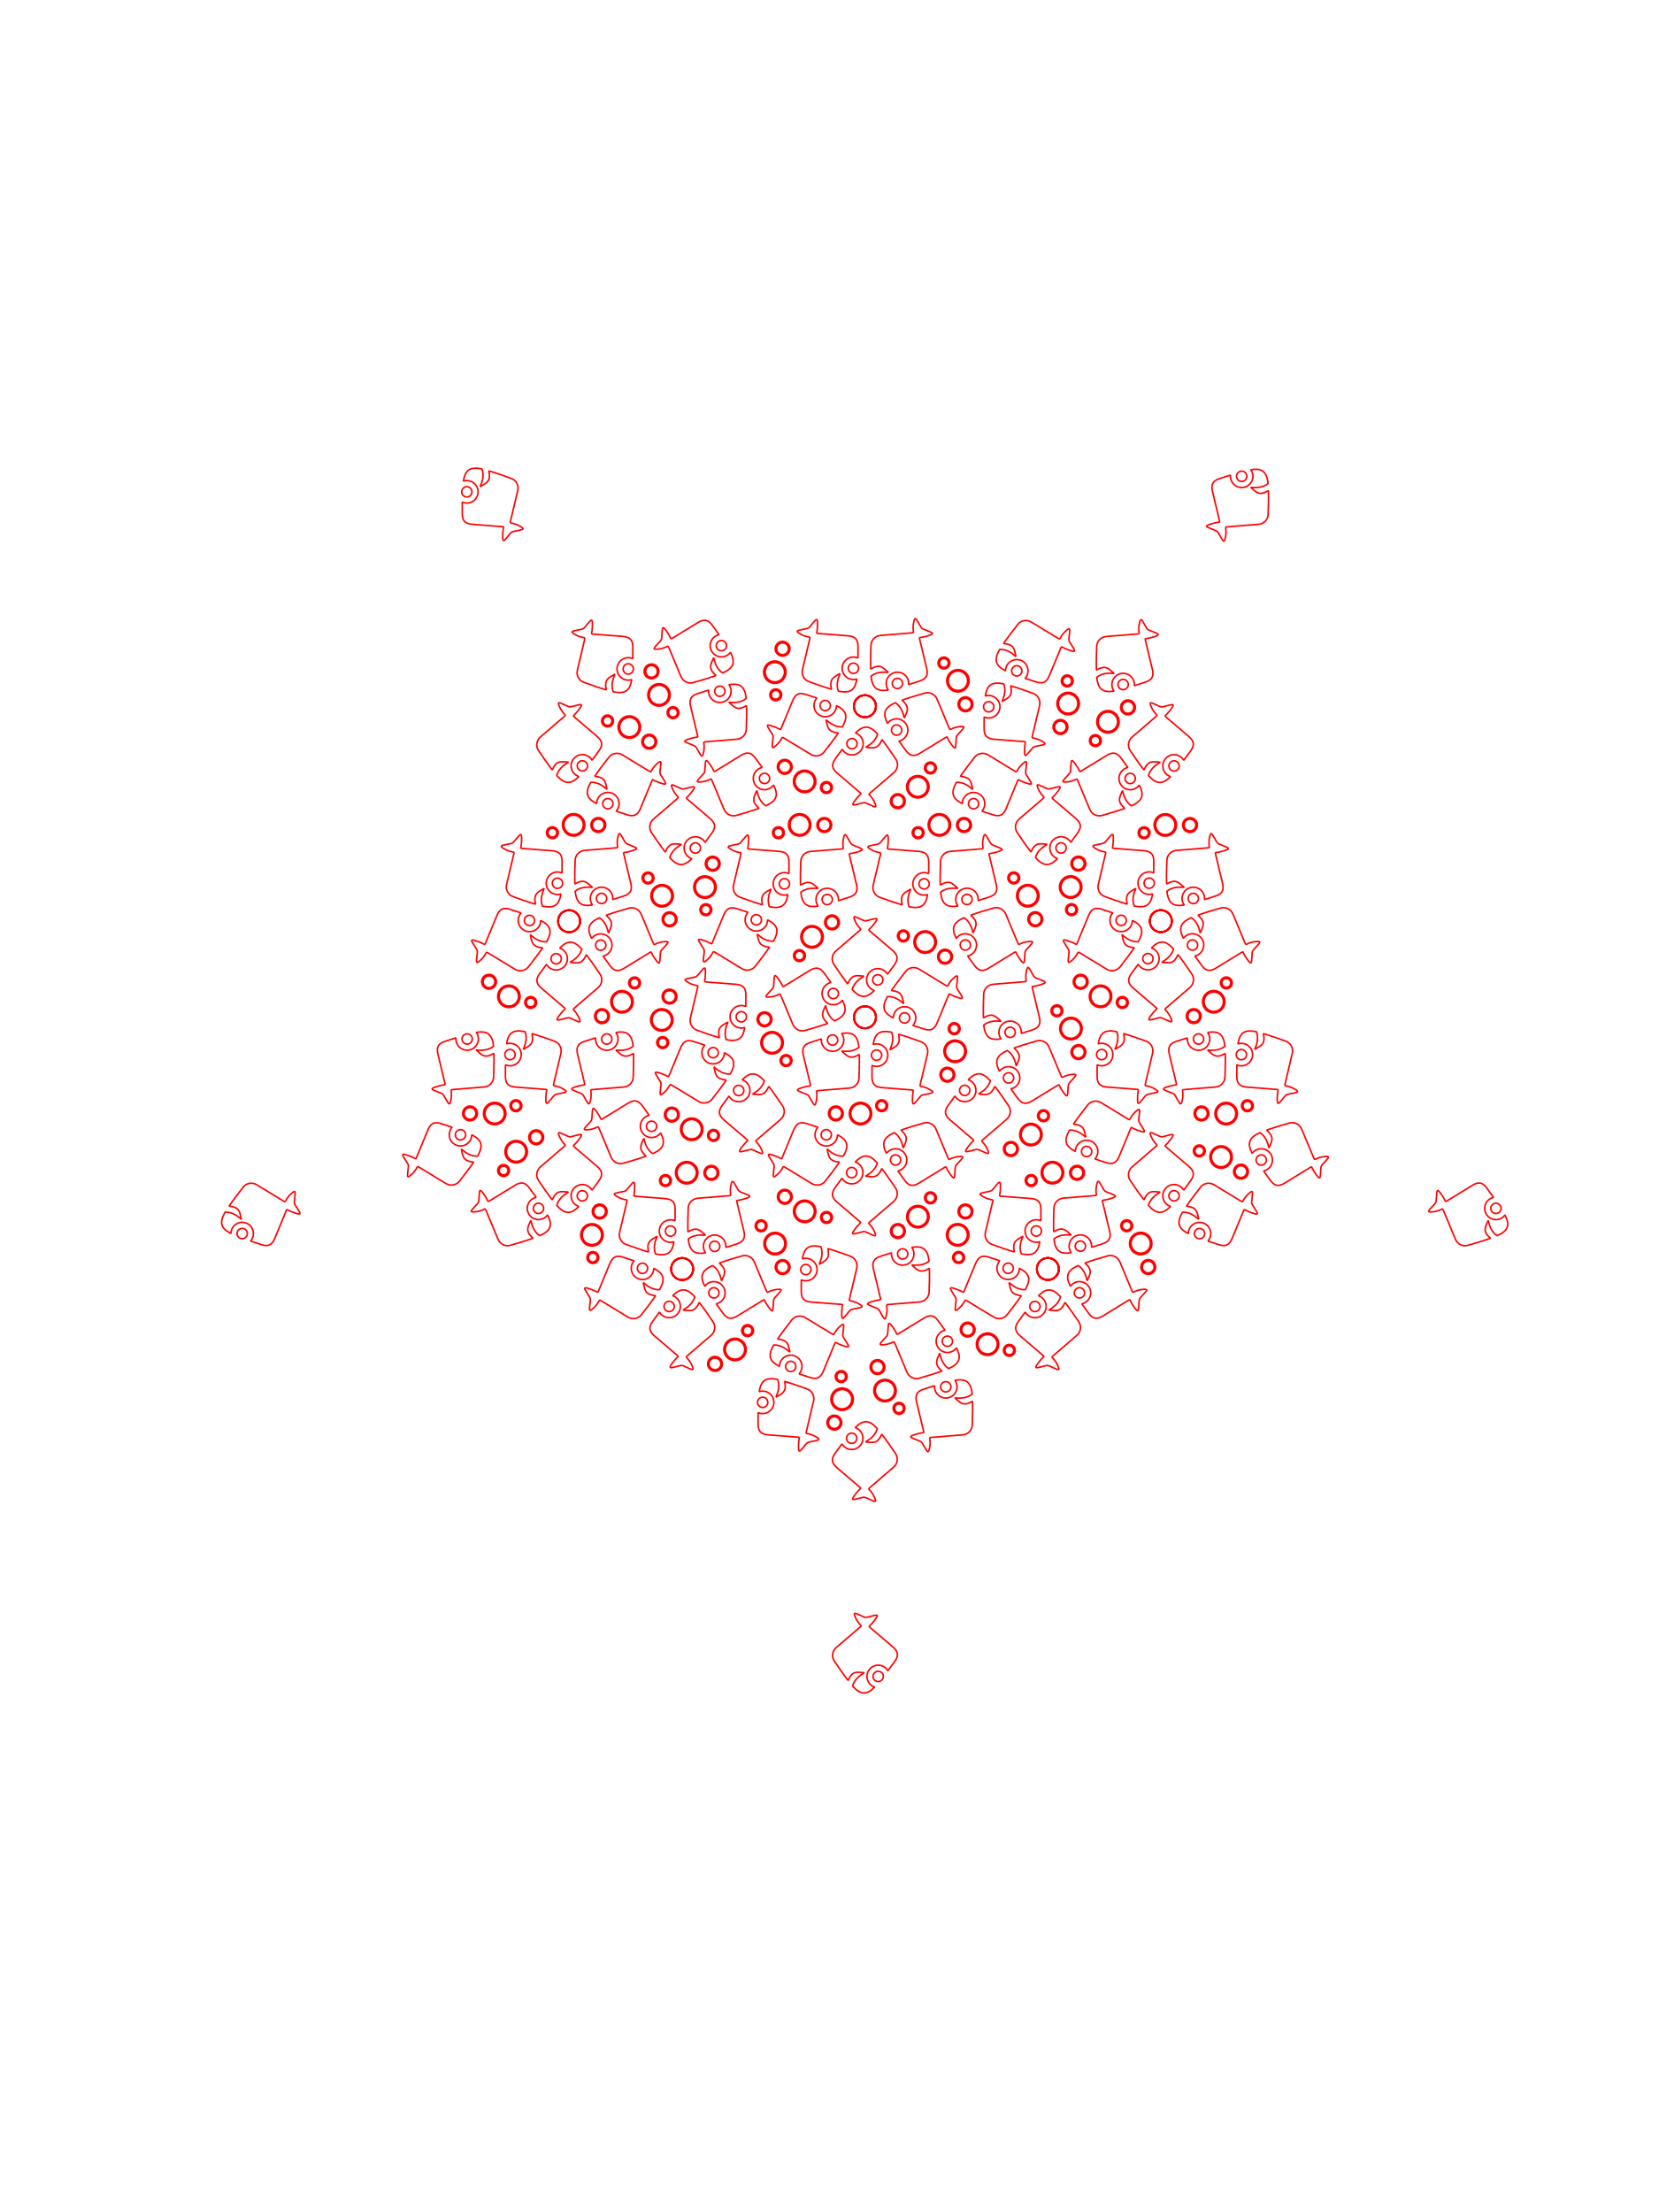
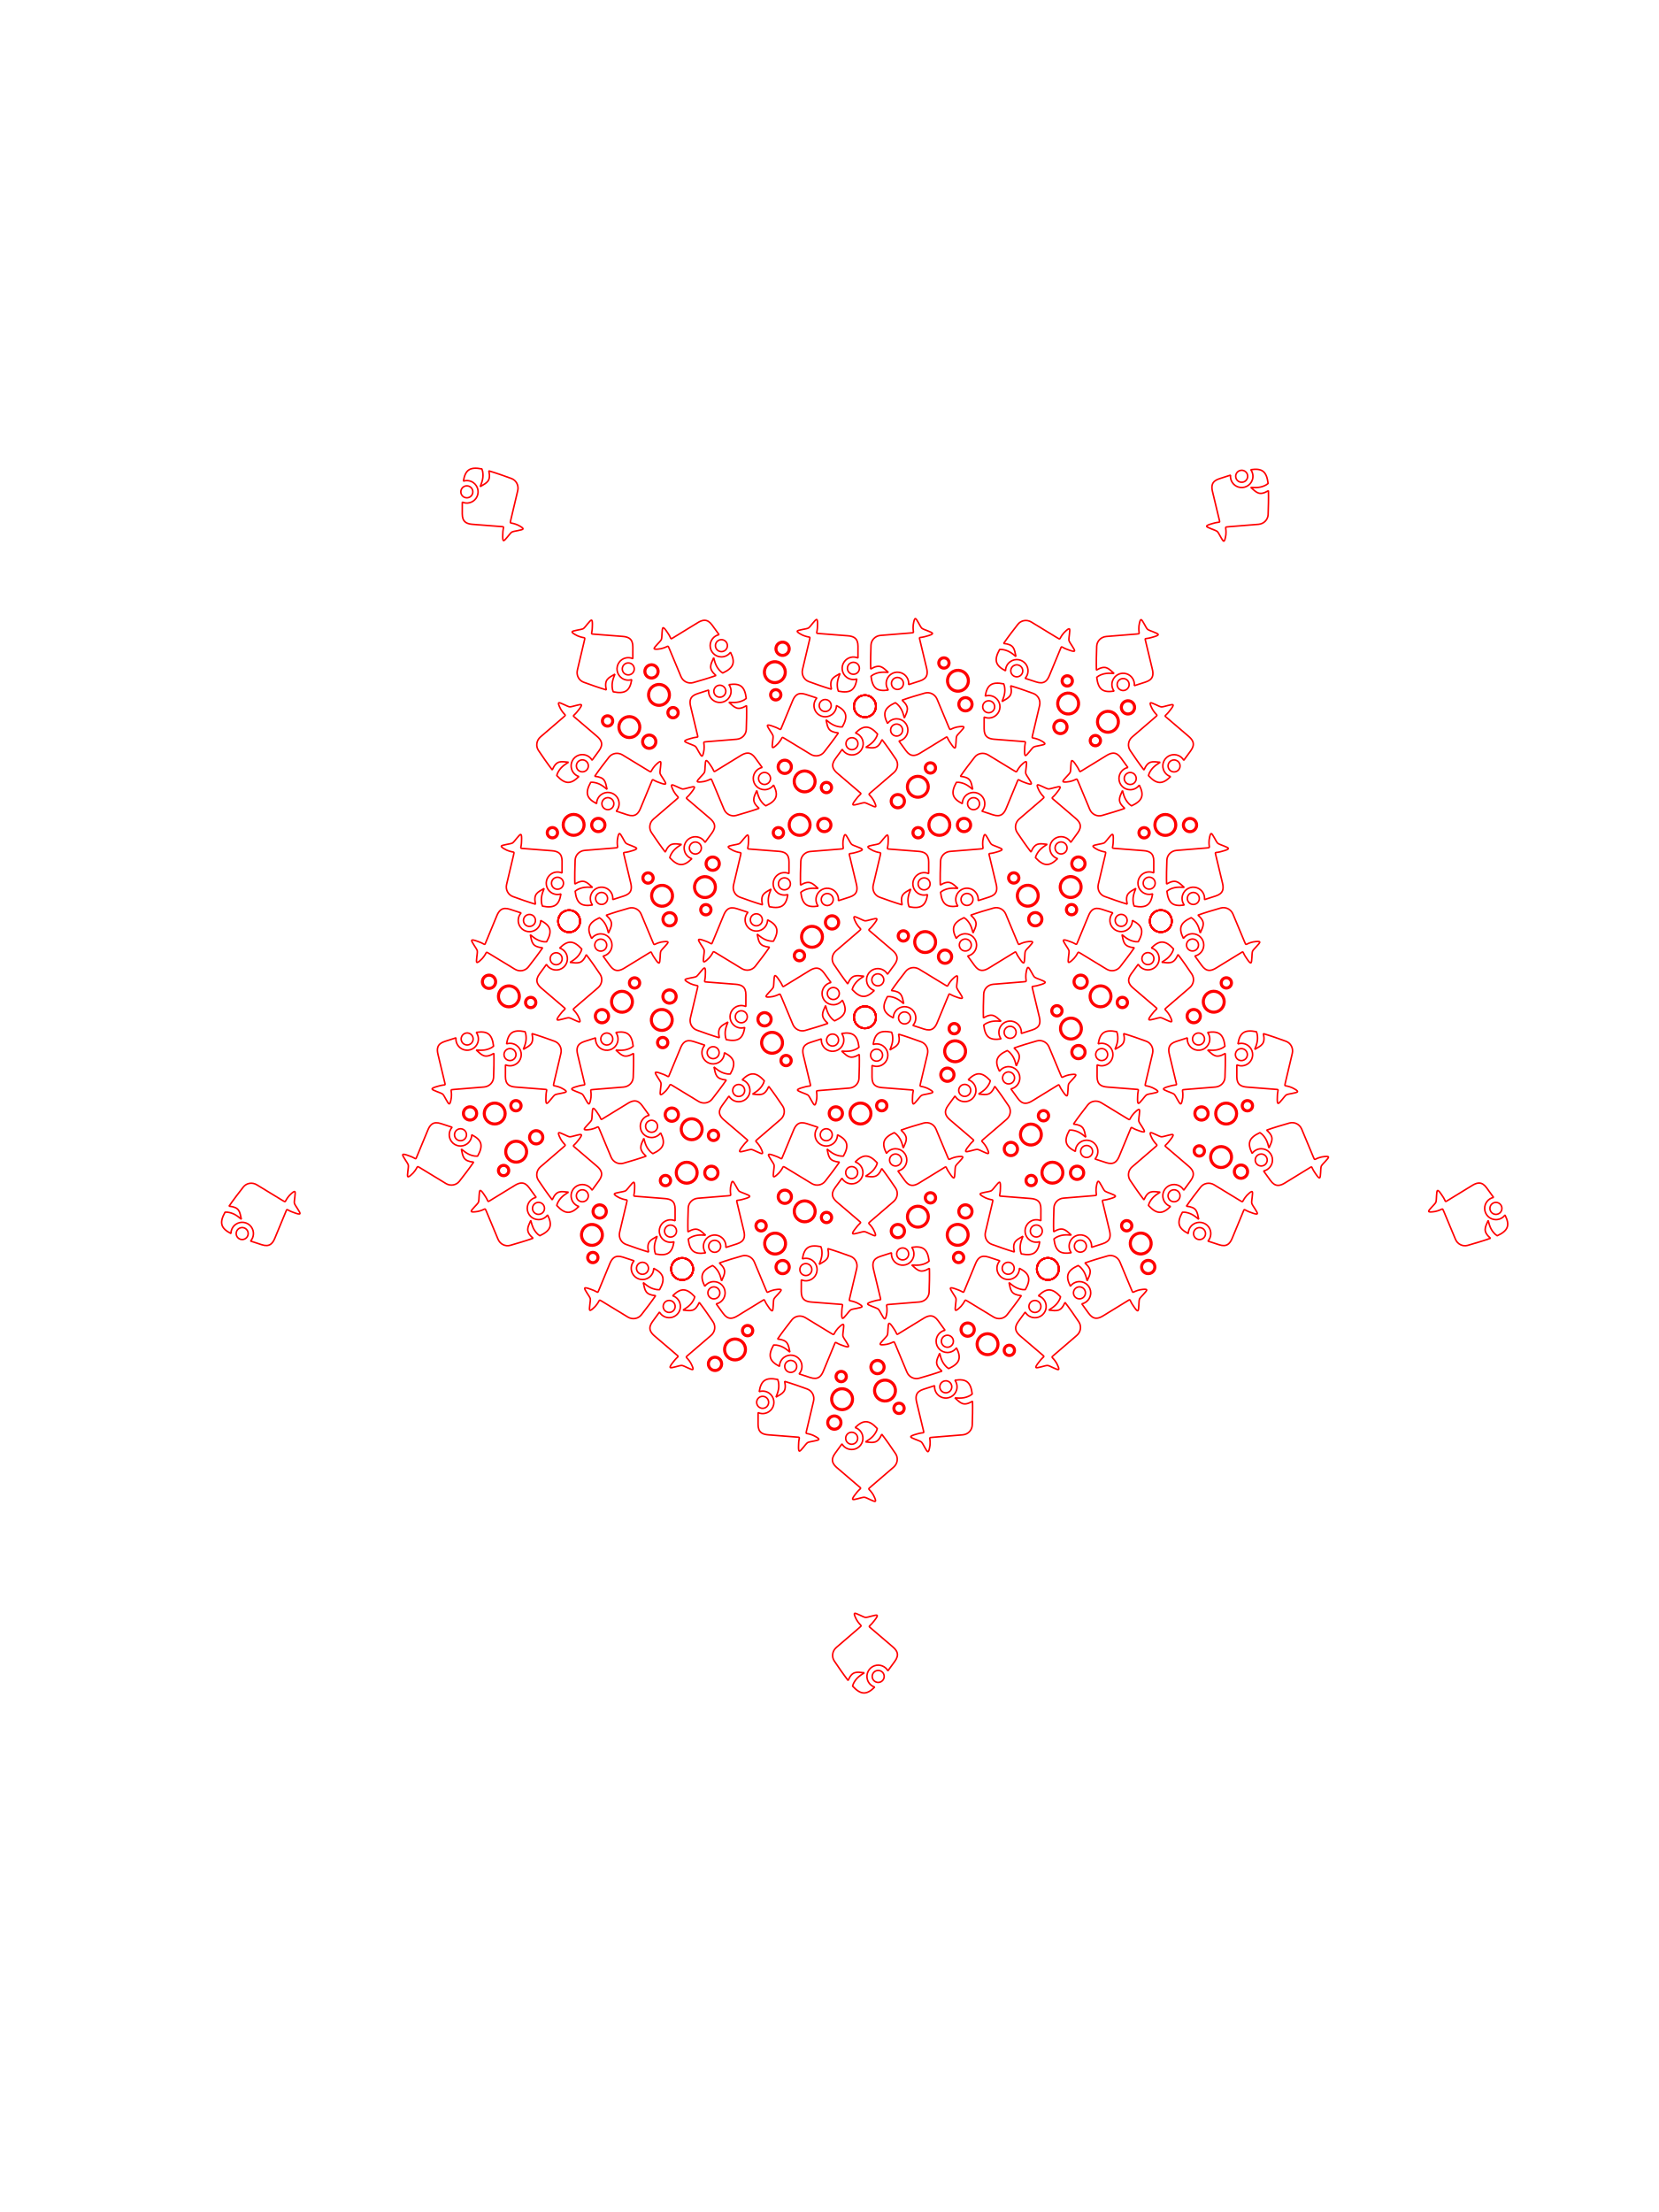
<svg xmlns="http://www.w3.org/2000/svg" xmlns:xlink="http://www.w3.org/1999/xlink" width="6in" height="8in" viewBox="0 0 540 720" id="svg4136" version="1.1">
  <defs id="defs4138" />
  <g id="layer1" transform="translate(0,-332.3622)" style="display:inline">
    <use x="0" y="0" xlink:href="#g11011" id="use11642" transform="matrix(0.309017,0.9510565,-0.9510565,0.309017,825.5575,190.6946)" width="100%" height="100%" style="opacity:1" />
    <use x="0" y="0" xlink:href="#g11011" id="use11644" transform="matrix(-0.809017,0.5877853,-0.5877853,-0.809017,899.3075,1034.774)" width="100%" height="100%" style="opacity:1" />
    <use x="0" y="0" xlink:href="#g11011" id="use11646" transform="matrix(-0.809017,-0.5877853,0.5877853,-0.809017,119.33,1365.75)" width="100%" height="100%" style="opacity:1" />
    <use x="0" y="0" xlink:href="#g11011" id="use11648" transform="matrix(0.309017,-0.9510565,0.9510565,0.309017,-436.4726,726.224)" width="100%" height="100%" style="opacity:1" />
    <g id="g11011" transform="matrix(1,0,0,-1,0,1340.991)" style="opacity:1">
      <g id="g10663-3-4-2" style="display:inline" transform="matrix(-0.809017,0.5877853,0.5877853,0.809017,-482.922,130.5575)">
-         <path style="display:inline;opacity:1;fill:none;fill-opacity:1;fill-rule:nonzero;stroke:#ff0000;stroke-width:0.5;stroke-linejoin:bevel;stroke-miterlimit:4;stroke-dasharray:none;stroke-opacity:1" d="m 199.449,737.389 c -0.286,0.88 -1.231,1.361 -2.11,1.075 -0.88,-0.286 -1.361,-1.231 -1.075,-2.11 0.286,-0.88 1.231,-1.361 2.111,-1.075 0.88,0.286 1.361,1.231 1.075,2.11 -0.286,0.88 -1.231,1.361 -2.11,1.075 -0.88,-0.286 -1.361,-1.231 -1.075,-2.11 0.286,-0.88 1.231,-1.361 2.111,-1.075 0.88,0.286 1.361,1.231 1.075,2.11 -0.286,0.88 -1.231,1.361 -2.11,1.075" id="path11163-4-0-0-8-7" />
-         <path style="color:#000000;font-style:normal;font-variant:normal;font-weight:normal;font-stretch:normal;font-size:medium;line-height:normal;font-family:sans-serif;text-indent:0;text-align:start;text-decoration:none;text-decoration-line:none;text-decoration-style:solid;text-decoration-color:#000000;letter-spacing:normal;word-spacing:normal;text-transform:none;direction:ltr;block-progression:tb;writing-mode:lr-tb;baseline-shift:baseline;text-anchor:start;white-space:normal;clip-rule:nonzero;display:inline;overflow:visible;visibility:visible;opacity:1;isolation:auto;mix-blend-mode:normal;color-interpolation:sRGB;color-interpolation-filters:linearRGB;solid-color:#000000;solid-opacity:1;fill:none;fill-opacity:1;fill-rule:evenodd;stroke:#ff0000;stroke-width:0.5;stroke-linecap:butt;stroke-linejoin:bevel;stroke-miterlimit:4;stroke-dasharray:none;stroke-dashoffset:0;stroke-opacity:1;color-rendering:auto;image-rendering:auto;shape-rendering:auto;text-rendering:auto;enable-background:accumulate" d="m 198.226,721.716 c -1.294,1.63 -3.464,4.488 -4.649,6.241 3.424,0.342 3.465,1.742 4.006,4.257 -1.492,-1.257 -2.623,-2.035 -4.486,-2.291 l -0.816,-0.01 c -1.95,3.474 -1.361,5.263 1.917,6.948 0.002,-1.169 0.561,-2.267 1.506,-2.955 1.637,-1.188 3.928,-0.825 5.116,0.812 1.011,1.397 0.912,3.31 -0.24,4.595 l 3.614,1.184 c 1.256,0.411 2.169,0.35 2.876,-0.122 l 1.2e-4,1.7e-4 c 0.101,-0.067 0.198,-0.143 0.292,-0.226 0.447,-0.403 0.805,-0.995 1.12,-1.755 l 3.497,-8.446 c 0.621,-1.5 0.093,-0.79 2.558,0.042 1.363,0.518 1.946,0.627 2.101,0.42 0.277,-0.37 -1.618,-2.675 -1.791,-3.397 -0.173,-0.721 0.523,-3.552 0.133,-3.79 -0.225,-0.137 -0.71,0.193 -1.757,1.249 -1.779,2.036 -0.897,2.444 -2.248,1.621 l -8.365,-5.093 c -1.516,-0.923 -3.373,-0.554 -4.382,0.717 -1.294,1.63 -3.464,4.488 -4.649,6.241 3.424,0.342 3.465,1.742 4.006,4.257 -1.492,-1.257 -2.623,-2.035 -4.486,-2.291 l -0.816,-0.01 c -1.95,3.474 -1.361,5.263 1.917,6.948 0.002,-1.169 0.561,-2.267 1.506,-2.955 1.637,-1.188 3.928,-0.825 5.116,0.812 1.011,1.397 0.912,3.31 -0.24,4.595 l 3.614,1.184" id="path6334-4" />
+         <path style="color:#000000;font-style:normal;font-variant:normal;font-weight:normal;font-stretch:normal;font-size:medium;line-height:normal;font-family:sans-serif;text-indent:0;text-align:start;text-decoration:none;text-decoration-line:none;text-decoration-style:solid;text-decoration-color:#000000;letter-spacing:normal;word-spacing:normal;text-transform:none;direction:ltr;block-progression:tb;writing-mode:lr-tb;baseline-shift:baseline;text-anchor:start;white-space:normal;clip-rule:nonzero;display:inline;overflow:visible;visibility:visible;opacity:1;isolation:auto;mix-blend-mode:normal;color-interpolation:sRGB;color-interpolation-filters:linearRGB;solid-color:#000000;solid-opacity:1;fill:none;fill-opacity:1;fill-rule:evenodd;stroke:#ff0000;stroke-width:0.5;stroke-linecap:butt;stroke-linejoin:bevel;stroke-miterlimit:4;stroke-dasharray:none;stroke-dashoffset:0;stroke-opacity:1;color-rendering:auto;image-rendering:auto;shape-rendering:auto;text-rendering:auto;enable-background:accumulate" d="m 198.226,721.716 c -1.294,1.63 -3.464,4.488 -4.649,6.241 3.424,0.342 3.465,1.743 4.006,4.257 -1.492,-1.257 -2.623,-2.035 -4.486,-2.291 l -0.816,-0.01 c -1.95,3.474 -1.361,5.263 1.917,6.948 0.002,-1.169 0.561,-2.267 1.506,-2.955 1.637,-1.188 3.928,-0.825 5.116,0.812 1.011,1.397 0.912,3.31 -0.24,4.595 l 3.614,1.183 c 1.256,0.411 2.169,0.349 2.876,-0.122 l 1.2e-4,2e-4 c 0.101,-0.067 0.198,-0.143 0.292,-0.227 0.447,-0.403 0.805,-0.995 1.12,-1.755 l 3.497,-8.446 c 0.621,-1.5 0.093,-0.79 2.558,0.042 1.363,0.518 1.946,0.627 2.101,0.42 0.277,-0.37 -1.618,-2.675 -1.791,-3.397 -0.173,-0.721 0.523,-3.552 0.133,-3.79 -0.225,-0.137 -0.71,0.193 -1.757,1.249 -1.779,2.036 -0.897,2.444 -2.248,1.621 l -8.365,-5.093 c -1.516,-0.923 -3.373,-0.555 -4.382,0.717 -1.294,1.63 -3.464,4.488 -4.649,6.241 3.424,0.342 3.465,1.742 4.006,4.257 -1.492,-1.257 -2.623,-2.035 -4.486,-2.291 l -0.816,-0.01 c -1.95,3.474 -1.361,5.263 1.917,6.948 0.002,-1.169 0.561,-2.267 1.506,-2.955 1.637,-1.188 3.928,-0.825 5.116,0.812 1.011,1.397 0.912,3.31 -0.24,4.595 l 3.615,1.184 c 1.256,0.412 2.169,0.35 2.876,-0.122 l 1.1e-4,2e-4 c 0.098,-0.071 0.198,-0.143 0.292,-0.227 0.447,-0.403 0.805,-0.995 1.12,-1.755 l 3.497,-8.446 c 0.621,-1.5 0.093,-0.79 2.558,0.042 1.363,0.518 1.946,0.627 2.101,0.42 0.277,-0.371 -1.618,-2.675 -1.791,-3.397 -0.173,-0.721 0.523,-3.552 0.133,-3.79 -0.225,-0.137 -0.71,0.193 -1.757,1.249 -1.779,2.036 -0.897,2.444 -2.248,1.621 l -8.365,-5.093 c -1.516,-0.923 -3.373,-0.554 -4.382,0.717 -1.294,1.63 -3.464,4.488 -4.649,6.241 3.424,0.342 3.465,1.742 4.006,4.257 -1.492,-1.257 -2.623,-2.035 -4.486,-2.291 l -0.816,-0.01 c -1.95,3.474 -1.361,5.263 1.917,6.948 0.002,-1.169 0.561,-2.267 1.506,-2.955 1.637,-1.188 3.928,-0.825 5.116,0.812 1.011,1.397 0.912,3.31 -0.24,4.595 l 3.614,1.183" id="path25523" />
+         <path id="path6334-4-0-3" style="color:#000000;font-style:normal;font-variant:normal;font-weight:normal;font-stretch:normal;font-size:medium;line-height:normal;font-family:sans-serif;text-indent:0;text-align:start;text-decoration:none;text-decoration-line:none;text-decoration-style:solid;text-decoration-color:#000000;letter-spacing:normal;word-spacing:normal;text-transform:none;direction:ltr;block-progression:tb;writing-mode:lr-tb;baseline-shift:baseline;text-anchor:start;white-space:normal;clip-rule:nonzero;display:inline;overflow:visible;visibility:visible;opacity:1;isolation:auto;mix-blend-mode:normal;color-interpolation:sRGB;color-interpolation-filters:linearRGB;solid-color:#000000;solid-opacity:1;fill:none;fill-opacity:1;fill-rule:evenodd;stroke:#ff0000;stroke-width:0.5;stroke-linecap:butt;stroke-linejoin:bevel;stroke-miterlimit:4;stroke-dasharray:none;stroke-dashoffset:0;stroke-opacity:1;color-rendering:auto;image-rendering:auto;shape-rendering:auto;text-rendering:auto;enable-background:accumulate" d="m 199.711,737.474 c -0.333,1.025 -1.433,1.585 -2.458,1.252 -1.025,-0.333 -1.585,-1.434 -1.252,-2.458 0.333,-1.025 1.433,-1.585 2.458,-1.252 1.025,0.333 1.585,1.433 1.252,2.458 -0.333,1.025 -1.433,1.585 -2.458,1.252 -1.025,-0.333 -1.585,-1.434 -1.252,-2.458 0.333,-1.025 1.433,-1.585 2.458,-1.252 1.025,0.333 1.585,1.433 1.252,2.458 -0.333,1.025 -1.433,1.585 -2.458,1.252 -1.025,-0.333 -1.585,-1.433 -1.252,-2.458 0.333,-1.025 1.433,-1.585 2.458,-1.252 1.025,0.333 1.585,1.433 1.252,2.458 -0.333,1.025 -1.433,1.585 -2.458,1.252" />
      </g>
      <g id="g10524-2-1-4-6" style="display:inline;stroke-linejoin:bevel;opacity:1" transform="matrix(-0.809017,0.5877853,-0.5877853,-0.809017,389.2963,1307.158)">
        <path id="path11163-4-0-0-8" style="display:inline;opacity:1;fill:none;fill-opacity:1;fill-rule:nonzero;stroke:#ff0000;stroke-width:1;stroke-linejoin:bevel;stroke-miterlimit:4;stroke-dasharray:none;stroke-opacity:1" d="m 229.934,723.894 c -0.286,-0.88 -1.231,-1.361 -2.11,-1.075 -0.88,0.286 -1.361,1.231 -1.075,2.11 0.286,0.88 1.231,1.361 2.11,1.075 0.88,-0.286 1.361,-1.231 1.075,-2.11 -0.286,-0.88 -1.231,-1.361 -2.11,-1.075 -0.88,0.286 -1.361,1.231 -1.075,2.11 0.286,0.88 1.231,1.361 2.11,1.075 0.88,-0.286 1.361,-1.231 1.075,-2.11 -0.286,-0.88 -1.231,-1.361 -2.11,-1.075" />
        <path id="path11163-4-0-0-8-6" style="display:inline;opacity:1;fill:none;fill-opacity:1;fill-rule:nonzero;stroke:#ff0000;stroke-width:1;stroke-linejoin:bevel;stroke-miterlimit:4;stroke-dasharray:none;stroke-opacity:1" d="m 231.871,715.996 c -0.581,-1.788 -2.501,-2.766 -4.288,-2.185 -1.788,0.581 -2.766,2.501 -2.185,4.288 0.581,1.788 2.501,2.766 4.288,2.185 1.788,-0.581 2.766,-2.501 2.185,-4.288 -0.581,-1.788 -2.501,-2.766 -4.288,-2.185 -1.788,0.581 -2.766,2.501 -2.185,4.288 0.581,1.788 2.501,2.766 4.288,2.185 1.788,-0.581 2.766,-2.501 2.185,-4.288 -0.581,-1.788 -2.501,-2.766 -4.288,-2.185" />
        <path id="path11163-4-0-0-8-6-8" style="display:inline;opacity:1;fill:none;fill-opacity:1;fill-rule:nonzero;stroke:#ff0000;stroke-width:1;stroke-linejoin:bevel;stroke-miterlimit:4;stroke-dasharray:none;stroke-opacity:1" d="m 228.167,708.758 c -0.368,-1.133 -1.585,-1.752 -2.717,-1.384 -1.133,0.368 -1.752,1.585 -1.384,2.717 0.368,1.133 1.585,1.752 2.717,1.384 1.133,-0.368 1.752,-1.585 1.384,-2.717 -0.368,-1.133 -1.584,-1.752 -2.717,-1.384 -1.133,0.368 -1.752,1.585 -1.384,2.717 0.368,1.133 1.584,1.752 2.717,1.384 1.133,-0.368 1.752,-1.584 1.384,-2.717 -0.368,-1.133 -1.585,-1.752 -2.717,-1.384" />
      </g>
      <use height="100%" width="100%" transform="translate(481.4505,-157.7418)" id="use10956" xlink:href="#g10524-2-1-4-6" y="0" x="0" />
      <use height="100%" width="100%" transform="matrix(0.809017,0.5877853,-0.5877853,0.809017,911.4783,150.5934)" id="use10973" xlink:href="#g10663-3-4-2" y="0" x="0" />
      <use height="100%" width="100%" transform="matrix(0.809017,-0.5877853,0.5877853,0.809017,-70.38554,-84.415)" id="use10975" xlink:href="#g10663-3-4-2" y="0" x="0" />
      <use height="100%" width="100%" transform="matrix(-0.309017,-0.9510565,0.9510565,-0.309017,-597.3249,776.7388)" id="use10977" xlink:href="#g10663-3-4-2" y="0" x="0" />
      <use height="100%" width="100%" transform="matrix(0.809017,0.5877853,-0.5877853,0.809017,897.4271,107.3487)" id="use10987" xlink:href="#g10524-2-1-4-6" y="0" x="0" />
      <use height="100%" width="100%" transform="matrix(0.809017,0.5877853,-0.5877853,0.809017,911.4782,150.5935)" id="use10989" xlink:href="#g10524-2-1-4-6" y="0" x="0" />
      <use height="100%" width="100%" transform="matrix(0.309017,-0.9510565,0.9510565,0.309017,-510.5417,272.5045)" id="use10991" xlink:href="#g10663-3-4-2" y="0" x="0" />
      <use height="100%" width="100%" transform="matrix(-0.309017,-0.9510565,0.9510565,-0.309017,-670.8795,776.7403)" id="use10993" xlink:href="#g10524-2-1-4-6" y="0" x="0" />
      <use height="100%" width="100%" transform="matrix(-1,0,0,-1,-14.68716,1543.998)" id="use10995" xlink:href="#g10524-2-1-4-6" y="0" x="0" />
      <use height="100%" width="100%" transform="matrix(-0.309017,0.9510565,-0.9510565,-0.309017,917.8246,1157.032)" id="use11007" xlink:href="#g10524-2-1-4-6" y="0" x="0" />
      <use height="100%" width="100%" transform="matrix(0.809017,-0.5877853,0.5877853,0.809017,-143.9523,-84.41934)" id="use11009" xlink:href="#g10524-2-1-4-6" y="0" x="0" />
      <use x="0" y="0" xlink:href="#g10663-3-4-2" id="use11696" transform="matrix(0.309017,0.9510565,-0.9510565,0.309017,1064.094,609.528)" width="100%" height="100%" />
      <use x="0" y="0" xlink:href="#g10663-3-4-2" id="use11698" transform="matrix(0.309017,-0.9510565,0.9510565,0.309017,-547.3238,299.2473)" width="100%" height="100%" />
      <use x="0" y="0" xlink:href="#g10663-3-4-2" id="use11702" transform="matrix(0.309017,0.9510565,-0.9510565,0.309017,1018.646,609.5436)" width="100%" height="100%" />
      <use x="0" y="0" xlink:href="#g10663-3-4-2" id="use11706" transform="matrix(-0.809017,-0.5877853,0.5877853,-0.809017,-467.4281,1305.678)" width="100%" height="100%" />
      <use x="0" y="0" xlink:href="#g10663-3-4-2" id="use11720" transform="matrix(-0.809017,0.5877853,-0.5877853,-0.809017,491.7172,1470.725)" width="100%" height="100%" />
      <use x="0" y="0" xlink:href="#g10524-2-1-4-6" id="use11722" transform="matrix(0.309017,-0.9510565,0.9510565,0.309017,-547.3256,299.2462)" width="100%" height="100%" />
      <use x="0" y="0" xlink:href="#g10524-2-1-4-6" id="use11724" transform="matrix(0.309017,0.9510565,-0.9510565,0.309017,1100.885,722.757)" width="100%" height="100%" />
      <use x="0" y="0" xlink:href="#g10663-3-4-2" id="use11726" transform="matrix(0.809017,-0.5877853,0.5877853,0.809017,-121.2112,-14.45726)" width="100%" height="100%" />
      <use x="0" y="0" xlink:href="#g10663-3-4-2" id="use11830" transform="matrix(-0.809017,0.5877853,-0.5877853,-0.809017,477.6677,1653.897)" width="100%" height="100%" style="opacity:1" />
      <use x="0" y="0" xlink:href="#g10663-3-4-2-5" id="use17548" transform="translate(491.6665,-70.54585)" width="100%" height="100%" />
      <use x="0" y="0" xlink:href="#g10663-3-4-2-5" id="use17562" transform="matrix(0.809017,0.5877853,-0.5877853,0.809017,794.9089,227.1445)" width="100%" height="100%" />
      <use x="0" y="0" xlink:href="#g10663-3-4-2-5" id="use17564" transform="matrix(-0.309017,0.9510565,-0.9510565,-0.309017,831.7185,1139.744)" width="100%" height="100%" />
      <use x="0" y="0" xlink:href="#g10663-3-4-2-5" id="use17566" transform="matrix(-1,0,0,-1,-24.88671,1456.785)" width="100%" height="100%" />
      <use x="0" y="0" xlink:href="#g10663-3-4-2-5" id="use17568" transform="matrix(-0.309017,-0.9510565,0.9510565,-0.309017,-591.1025,740.1071)" width="100%" height="100%" />
      <use x="0" y="0" xlink:href="#g10663-3-4-2-5" id="use17570" transform="matrix(0.809017,-0.5877853,0.5877853,0.809017,-84.45405,-19.87548)" width="100%" height="100%" />
      <g id="g10663-3-4-2-5" style="display:inline;opacity:1" transform="matrix(-0.809017,0.5877853,0.5877853,0.809017,-493.1098,43.36474)">
        <path id="path9649-2-8-9-7-1-4-2" style="color:#000000;font-style:normal;font-variant:normal;font-weight:normal;font-stretch:normal;font-size:medium;line-height:normal;font-family:sans-serif;text-indent:0;text-align:start;text-decoration:none;text-decoration-line:none;text-decoration-style:solid;text-decoration-color:#000000;letter-spacing:normal;word-spacing:normal;text-transform:none;direction:ltr;block-progression:tb;writing-mode:lr-tb;baseline-shift:baseline;text-anchor:start;white-space:normal;clip-rule:nonzero;display:inline;overflow:visible;visibility:visible;opacity:1;isolation:auto;mix-blend-mode:normal;color-interpolation:sRGB;color-interpolation-filters:linearRGB;solid-color:#000000;solid-opacity:1;fill:none;fill-opacity:1;fill-rule:evenodd;stroke:#ff0000;stroke-width:0.562;stroke-linecap:butt;stroke-linejoin:bevel;stroke-miterlimit:4;stroke-dasharray:none;stroke-dashoffset:0;stroke-opacity:1;color-rendering:auto;image-rendering:auto;shape-rendering:auto;text-rendering:auto;enable-background:accumulate" d="m 186.339,739.835 c -0.369,0.12 -0.742,0.177 -1.109,0.177 -1.104,-2.3e-4 -2.19,-0.512 -2.892,-1.478 -0.228,-0.314 -0.398,-0.651 -0.511,-1 -0.341,-1.05 -0.19,-2.241 0.512,-3.207 0.228,-0.314 0.496,-0.579 0.793,-0.795 0.893,-0.649 2.073,-0.873 3.208,-0.504 0.369,0.12 0.704,0.293 1.001,0.508 0.893,0.649 1.471,1.702 1.471,2.895 0,0.388 -0.061,0.76 -0.174,1.109 -0.341,1.05 -1.164,1.925 -2.299,2.294 z" />
        <path style="color:#000000;font-style:normal;font-variant:normal;font-weight:normal;font-stretch:normal;font-size:medium;line-height:normal;font-family:sans-serif;text-indent:0;text-align:start;text-decoration:none;text-decoration-line:none;text-decoration-style:solid;text-decoration-color:#000000;letter-spacing:normal;word-spacing:normal;text-transform:none;direction:ltr;block-progression:tb;writing-mode:lr-tb;baseline-shift:baseline;text-anchor:start;white-space:normal;clip-rule:nonzero;display:inline;overflow:visible;visibility:visible;opacity:1;isolation:auto;mix-blend-mode:normal;color-interpolation:sRGB;color-interpolation-filters:linearRGB;solid-color:#000000;solid-opacity:1;fill:none;fill-opacity:1;fill-rule:evenodd;stroke:#ff0000;stroke-width:0.562;stroke-linecap:butt;stroke-linejoin:bevel;stroke-miterlimit:4;stroke-dasharray:none;stroke-dashoffset:0;stroke-opacity:1;color-rendering:auto;image-rendering:auto;shape-rendering:auto;text-rendering:auto;enable-background:accumulate" d="m 187.341,733.537 c 0.893,0.649 1.471,1.702 1.471,2.895 0,0.388 -0.061,0.76 -0.174,1.109" id="path9649-2-8-9-7-1-4" />
-         <path style="display:inline;opacity:1;fill:none;fill-opacity:1;fill-rule:nonzero;stroke:#ff0000;stroke-width:0.5;stroke-linejoin:bevel;stroke-miterlimit:4;stroke-dasharray:none;stroke-opacity:1" d="m 199.737,737.164 c -0.286,0.88 -1.231,1.361 -2.11,1.075 -0.88,-0.286 -1.361,-1.231 -1.075,-2.111 0.286,-0.88 1.231,-1.361 2.111,-1.075 0.88,0.286 1.361,1.231 1.075,2.11 -0.286,0.88 -1.231,1.361 -2.11,1.075 -0.88,-0.286 -1.361,-1.231 -1.075,-2.111 0.286,-0.88 1.231,-1.361 2.111,-1.075 0.88,0.286 1.361,1.231 1.075,2.11 -0.286,0.88 -1.231,1.361 -2.11,1.075" id="path11163-4-0-0-8-7-0" />
-         <path style="color:#000000;font-style:normal;font-variant:normal;font-weight:normal;font-stretch:normal;font-size:medium;line-height:normal;font-family:sans-serif;text-indent:0;text-align:start;text-decoration:none;text-decoration-line:none;text-decoration-style:solid;text-decoration-color:#000000;letter-spacing:normal;word-spacing:normal;text-transform:none;direction:ltr;block-progression:tb;writing-mode:lr-tb;baseline-shift:baseline;text-anchor:start;white-space:normal;clip-rule:nonzero;display:inline;overflow:visible;visibility:visible;opacity:1;isolation:auto;mix-blend-mode:normal;color-interpolation:sRGB;color-interpolation-filters:linearRGB;solid-color:#000000;solid-opacity:1;fill:none;fill-opacity:1;fill-rule:evenodd;stroke:#ff0000;stroke-width:0.5;stroke-linecap:butt;stroke-linejoin:bevel;stroke-miterlimit:4;stroke-dasharray:none;stroke-dashoffset:0;stroke-opacity:1;color-rendering:auto;image-rendering:auto;shape-rendering:auto;text-rendering:auto;enable-background:accumulate" d="m 198.515,721.491 c -1.294,1.63 -3.464,4.488 -4.649,6.241 3.424,0.342 3.465,1.742 4.006,4.257 -1.492,-1.257 -2.623,-2.035 -4.486,-2.291 l -0.816,-0.01 c -1.95,3.474 -1.361,5.263 1.917,6.948 0.002,-1.169 0.561,-2.267 1.506,-2.955 1.637,-1.188 3.928,-0.825 5.116,0.812 1.011,1.397 0.912,3.31 -0.24,4.595 l 3.614,1.183 c 1.256,0.411 2.169,0.349 2.876,-0.122 l 1.2e-4,2e-4 c 0.101,-0.067 0.198,-0.143 0.292,-0.226 0.447,-0.403 0.805,-0.995 1.12,-1.755 l 3.497,-8.446 c 0.621,-1.5 0.093,-0.79 2.558,0.042 1.363,0.518 1.946,0.627 2.101,0.42 0.277,-0.37 -1.618,-2.675 -1.791,-3.397 -0.173,-0.721 0.523,-3.552 0.133,-3.79 -0.225,-0.137 -0.71,0.193 -1.757,1.249 -1.779,2.036 -0.897,2.444 -2.248,1.621 l -8.365,-5.093 c -1.516,-0.923 -3.373,-0.554 -4.382,0.717 -1.294,1.63 -3.464,4.488 -4.649,6.241 3.424,0.342 3.465,1.742 4.006,4.257 -1.492,-1.257 -2.623,-2.035 -4.486,-2.291 l -0.816,-0.01 c -1.95,3.474 -1.361,5.263 1.917,6.948 0.002,-1.169 0.561,-2.267 1.506,-2.955 1.637,-1.188 3.928,-0.825 5.116,0.812 1.011,1.397 0.912,3.31 -0.24,4.595 l 3.614,1.183" id="path6334-4-3" />
+         <path style="color:#000000;font-style:normal;font-variant:normal;font-weight:normal;font-stretch:normal;font-size:medium;line-height:normal;font-family:sans-serif;text-indent:0;text-align:start;text-decoration:none;text-decoration-line:none;text-decoration-style:solid;text-decoration-color:#000000;letter-spacing:normal;word-spacing:normal;text-transform:none;direction:ltr;block-progression:tb;writing-mode:lr-tb;baseline-shift:baseline;text-anchor:start;white-space:normal;clip-rule:nonzero;display:inline;overflow:visible;visibility:visible;opacity:1;isolation:auto;mix-blend-mode:normal;color-interpolation:sRGB;color-interpolation-filters:linearRGB;solid-color:#000000;solid-opacity:1;fill:none;fill-opacity:1;fill-rule:evenodd;stroke:#ff0000;stroke-width:0.5;stroke-linecap:butt;stroke-linejoin:bevel;stroke-miterlimit:4;stroke-dasharray:none;stroke-dashoffset:0;stroke-opacity:1;color-rendering:auto;image-rendering:auto;shape-rendering:auto;text-rendering:auto;enable-background:accumulate" d="m 198.515,721.491 c -1.294,1.63 -3.464,4.488 -4.649,6.241 3.424,0.342 3.465,1.742 4.006,4.257 -1.492,-1.257 -2.623,-2.035 -4.486,-2.291 l -0.816,-0.01 c -1.95,3.474 -1.361,5.263 1.917,6.948 0.002,-1.169 0.561,-2.267 1.506,-2.955 1.637,-1.188 3.928,-0.825 5.116,0.812 1.011,1.397 0.912,3.31 -0.24,4.595 l 3.614,1.183 c 1.256,0.411 2.169,0.349 2.876,-0.122 l 1.2e-4,2e-4 c 0.101,-0.067 0.198,-0.143 0.292,-0.227 0.447,-0.403 0.805,-0.995 1.12,-1.755 l 3.497,-8.446 c 0.621,-1.5 0.093,-0.79 2.558,0.042 1.363,0.518 1.946,0.627 2.101,0.42 0.277,-0.37 -1.618,-2.675 -1.791,-3.397 -0.173,-0.721 0.523,-3.552 0.133,-3.79 -0.225,-0.137 -0.71,0.193 -1.757,1.249 -1.779,2.036 -0.897,2.444 -2.248,1.621 l -8.365,-5.093 c -1.516,-0.923 -3.373,-0.554 -4.382,0.717 -1.294,1.63 -3.464,4.488 -4.649,6.241 3.424,0.342 3.465,1.742 4.006,4.257 -1.492,-1.257 -2.623,-2.035 -4.486,-2.291 l -0.816,-0.01 c -1.95,3.474 -1.361,5.263 1.917,6.948 0.002,-1.169 0.561,-2.267 1.506,-2.955 1.637,-1.188 3.928,-0.825 5.116,0.812 1.011,1.397 0.912,3.31 -0.24,4.595 l 3.615,1.184 c 1.256,0.412 2.169,0.35 2.876,-0.122 l 1.1e-4,10e-5 c 0.098,-0.071 0.198,-0.143 0.292,-0.227 0.447,-0.403 0.805,-0.995 1.12,-1.755 l 3.497,-8.445 c 0.621,-1.5 0.093,-0.79 2.558,0.042 1.363,0.518 1.946,0.627 2.101,0.42 0.277,-0.371 -1.618,-2.675 -1.791,-3.397 -0.173,-0.721 0.523,-3.552 0.133,-3.79 -0.225,-0.137 -0.71,0.193 -1.757,1.249 -1.779,2.036 -0.897,2.444 -2.248,1.621 l -8.365,-5.093 c -1.516,-0.923 -3.373,-0.554 -4.382,0.717 -1.294,1.63 -3.464,4.488 -4.649,6.241 3.424,0.342 3.465,1.742 4.006,4.257 -1.492,-1.257 -2.623,-2.035 -4.486,-2.291 l -0.816,-0.01 c -1.95,3.474 -1.361,5.263 1.917,6.948 0.002,-1.169 0.561,-2.267 1.506,-2.955 1.637,-1.188 3.928,-0.825 5.116,0.812 1.011,1.397 0.912,3.311 -0.24,4.595 l 3.614,1.183" id="path25523-6" />
+         <path id="path6334-4-0-3-1" style="color:#000000;font-style:normal;font-variant:normal;font-weight:normal;font-stretch:normal;font-size:medium;line-height:normal;font-family:sans-serif;text-indent:0;text-align:start;text-decoration:none;text-decoration-line:none;text-decoration-style:solid;text-decoration-color:#000000;letter-spacing:normal;word-spacing:normal;text-transform:none;direction:ltr;block-progression:tb;writing-mode:lr-tb;baseline-shift:baseline;text-anchor:start;white-space:normal;clip-rule:nonzero;display:inline;overflow:visible;visibility:visible;opacity:1;isolation:auto;mix-blend-mode:normal;color-interpolation:sRGB;color-interpolation-filters:linearRGB;solid-color:#000000;solid-opacity:1;fill:none;fill-opacity:1;fill-rule:evenodd;stroke:#ff0000;stroke-width:0.5;stroke-linecap:butt;stroke-linejoin:bevel;stroke-miterlimit:4;stroke-dasharray:none;stroke-dashoffset:0;stroke-opacity:1;color-rendering:auto;image-rendering:auto;shape-rendering:auto;text-rendering:auto;enable-background:accumulate" d="m 200,737.249 c -0.333,1.025 -1.433,1.585 -2.458,1.252 -1.025,-0.333 -1.585,-1.433 -1.252,-2.458 0.333,-1.025 1.433,-1.585 2.458,-1.252 1.025,0.333 1.585,1.433 1.252,2.458 -0.333,1.025 -1.433,1.585 -2.458,1.252 -1.025,-0.333 -1.585,-1.433 -1.252,-2.458 0.333,-1.025 1.433,-1.585 2.458,-1.252 1.025,0.333 1.585,1.433 1.252,2.458 -0.333,1.025 -1.433,1.585 -2.458,1.252 -1.025,-0.333 -1.585,-1.433 -1.252,-2.458 0.333,-1.025 1.433,-1.585 2.458,-1.252 1.025,0.333 1.585,1.433 1.252,2.458 -0.333,1.025 -1.433,1.585 -2.458,1.252" />
      </g>
    </g>
  </g>
</svg>
